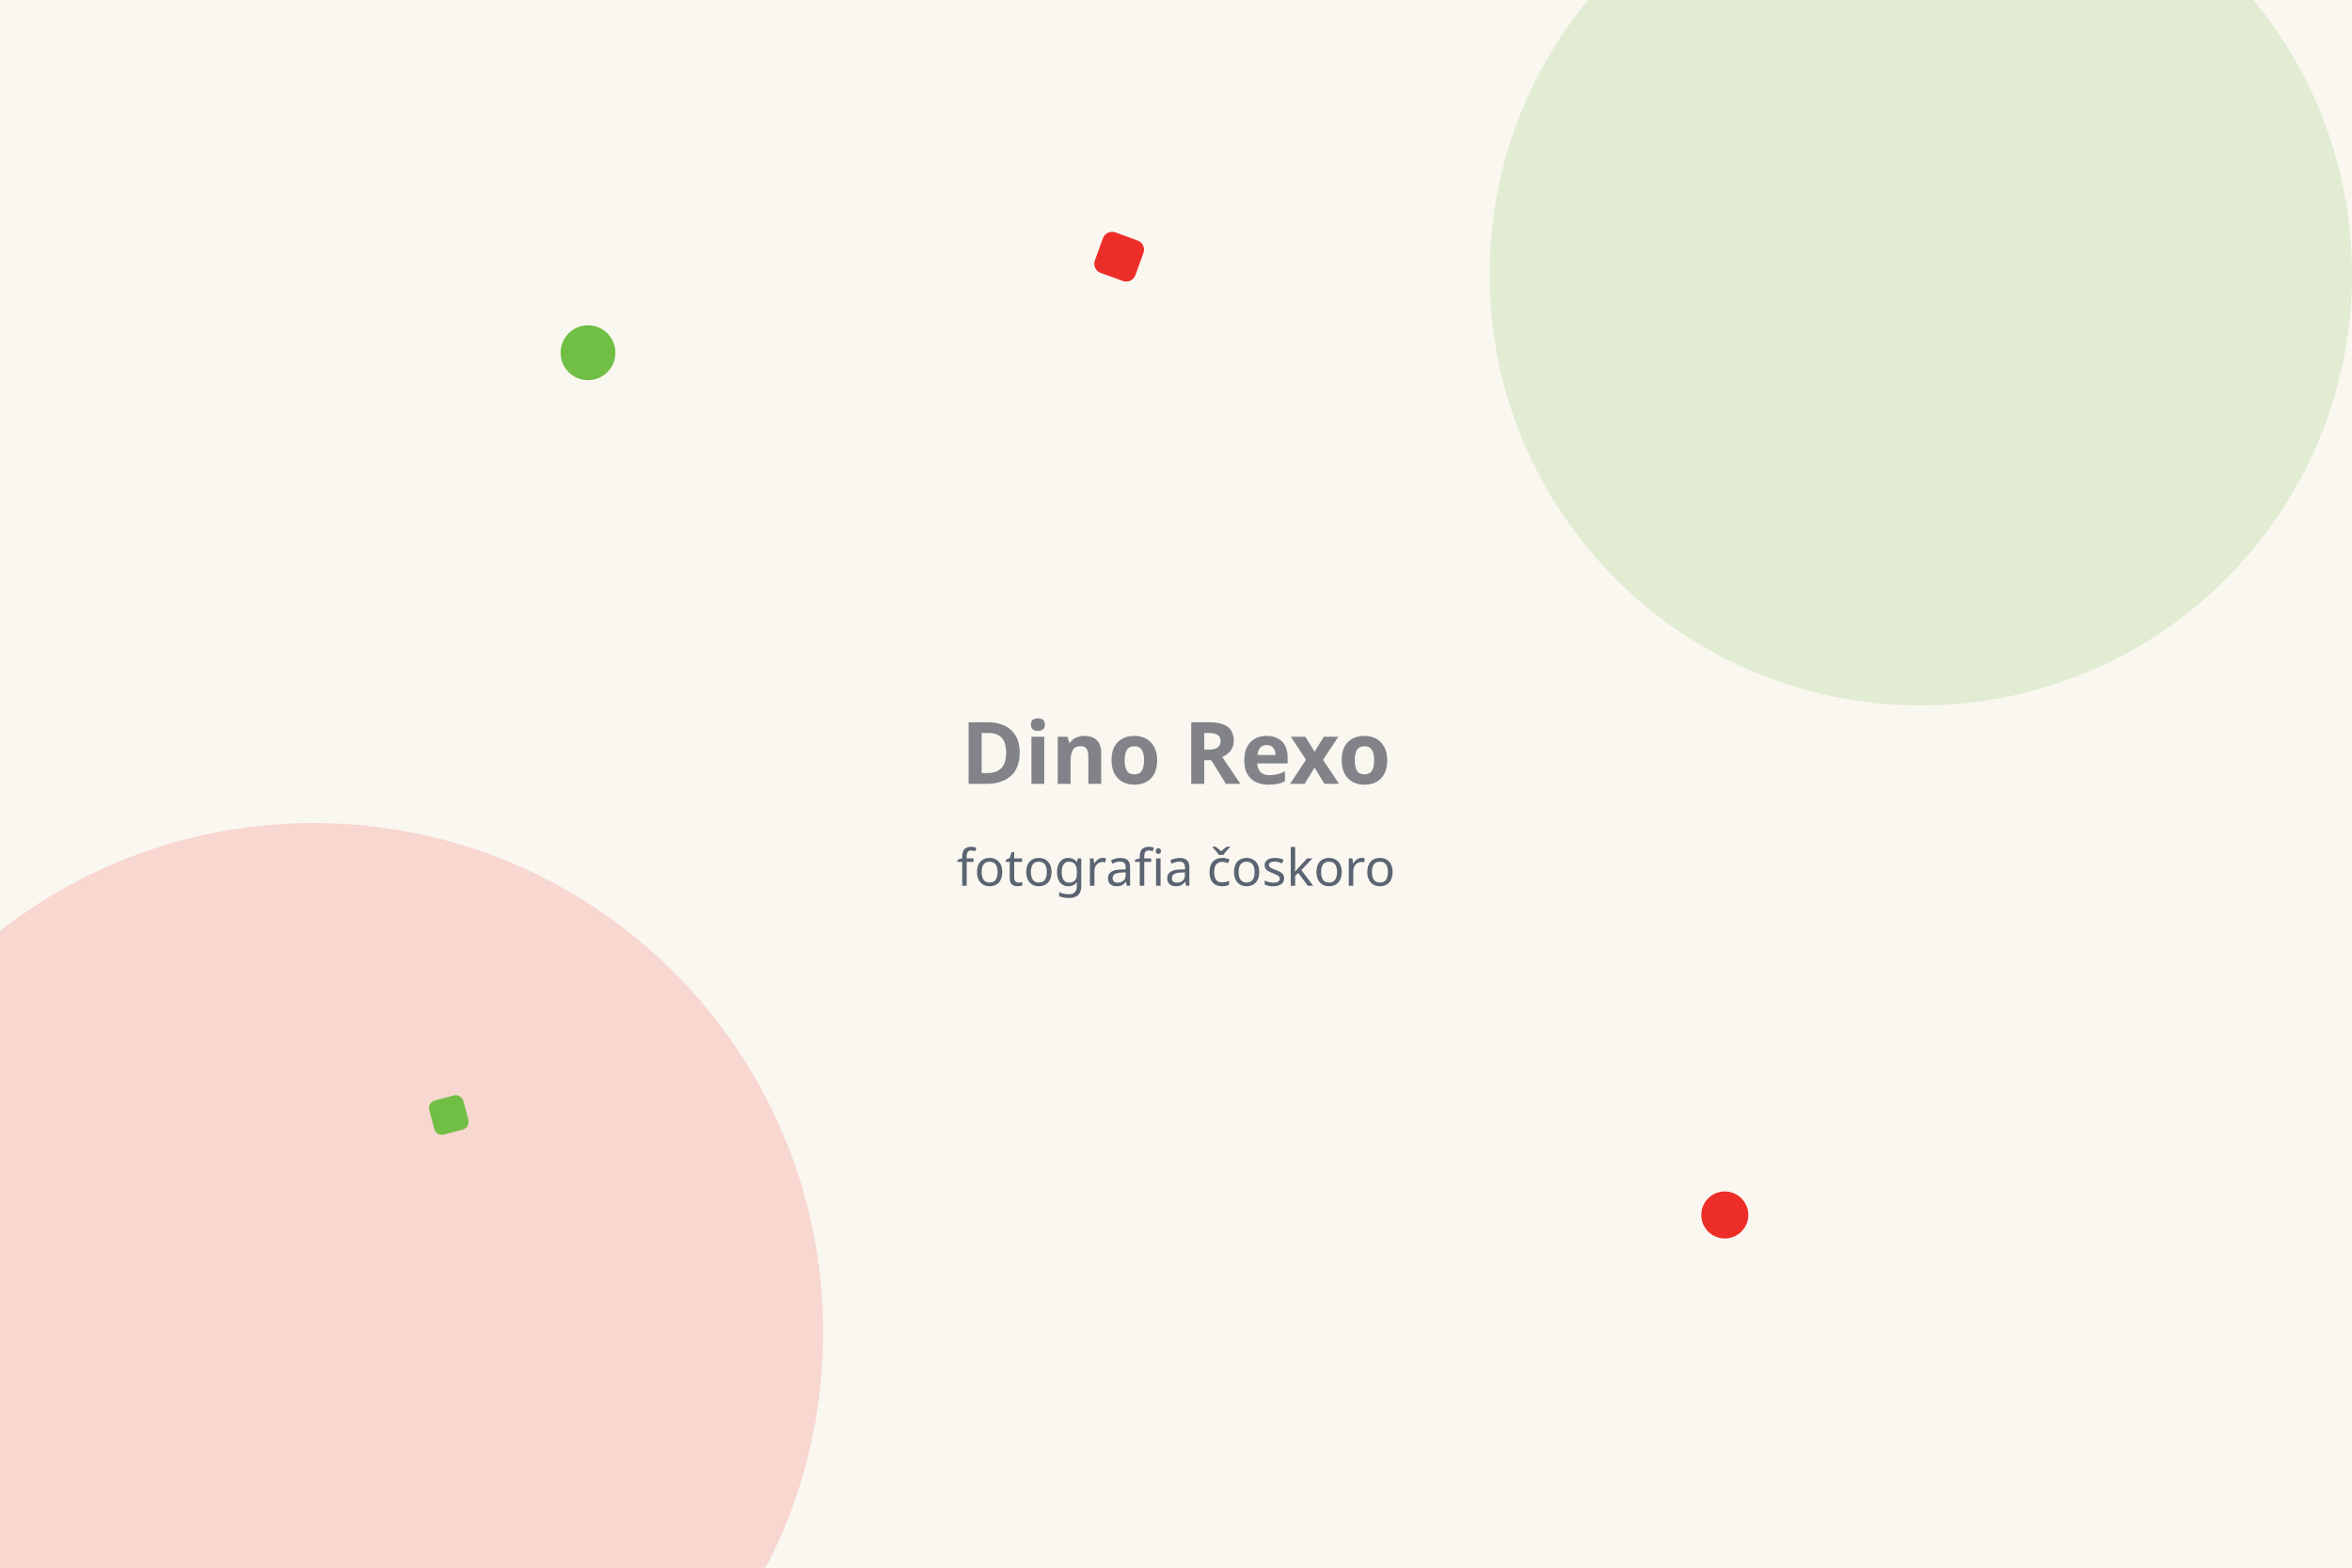
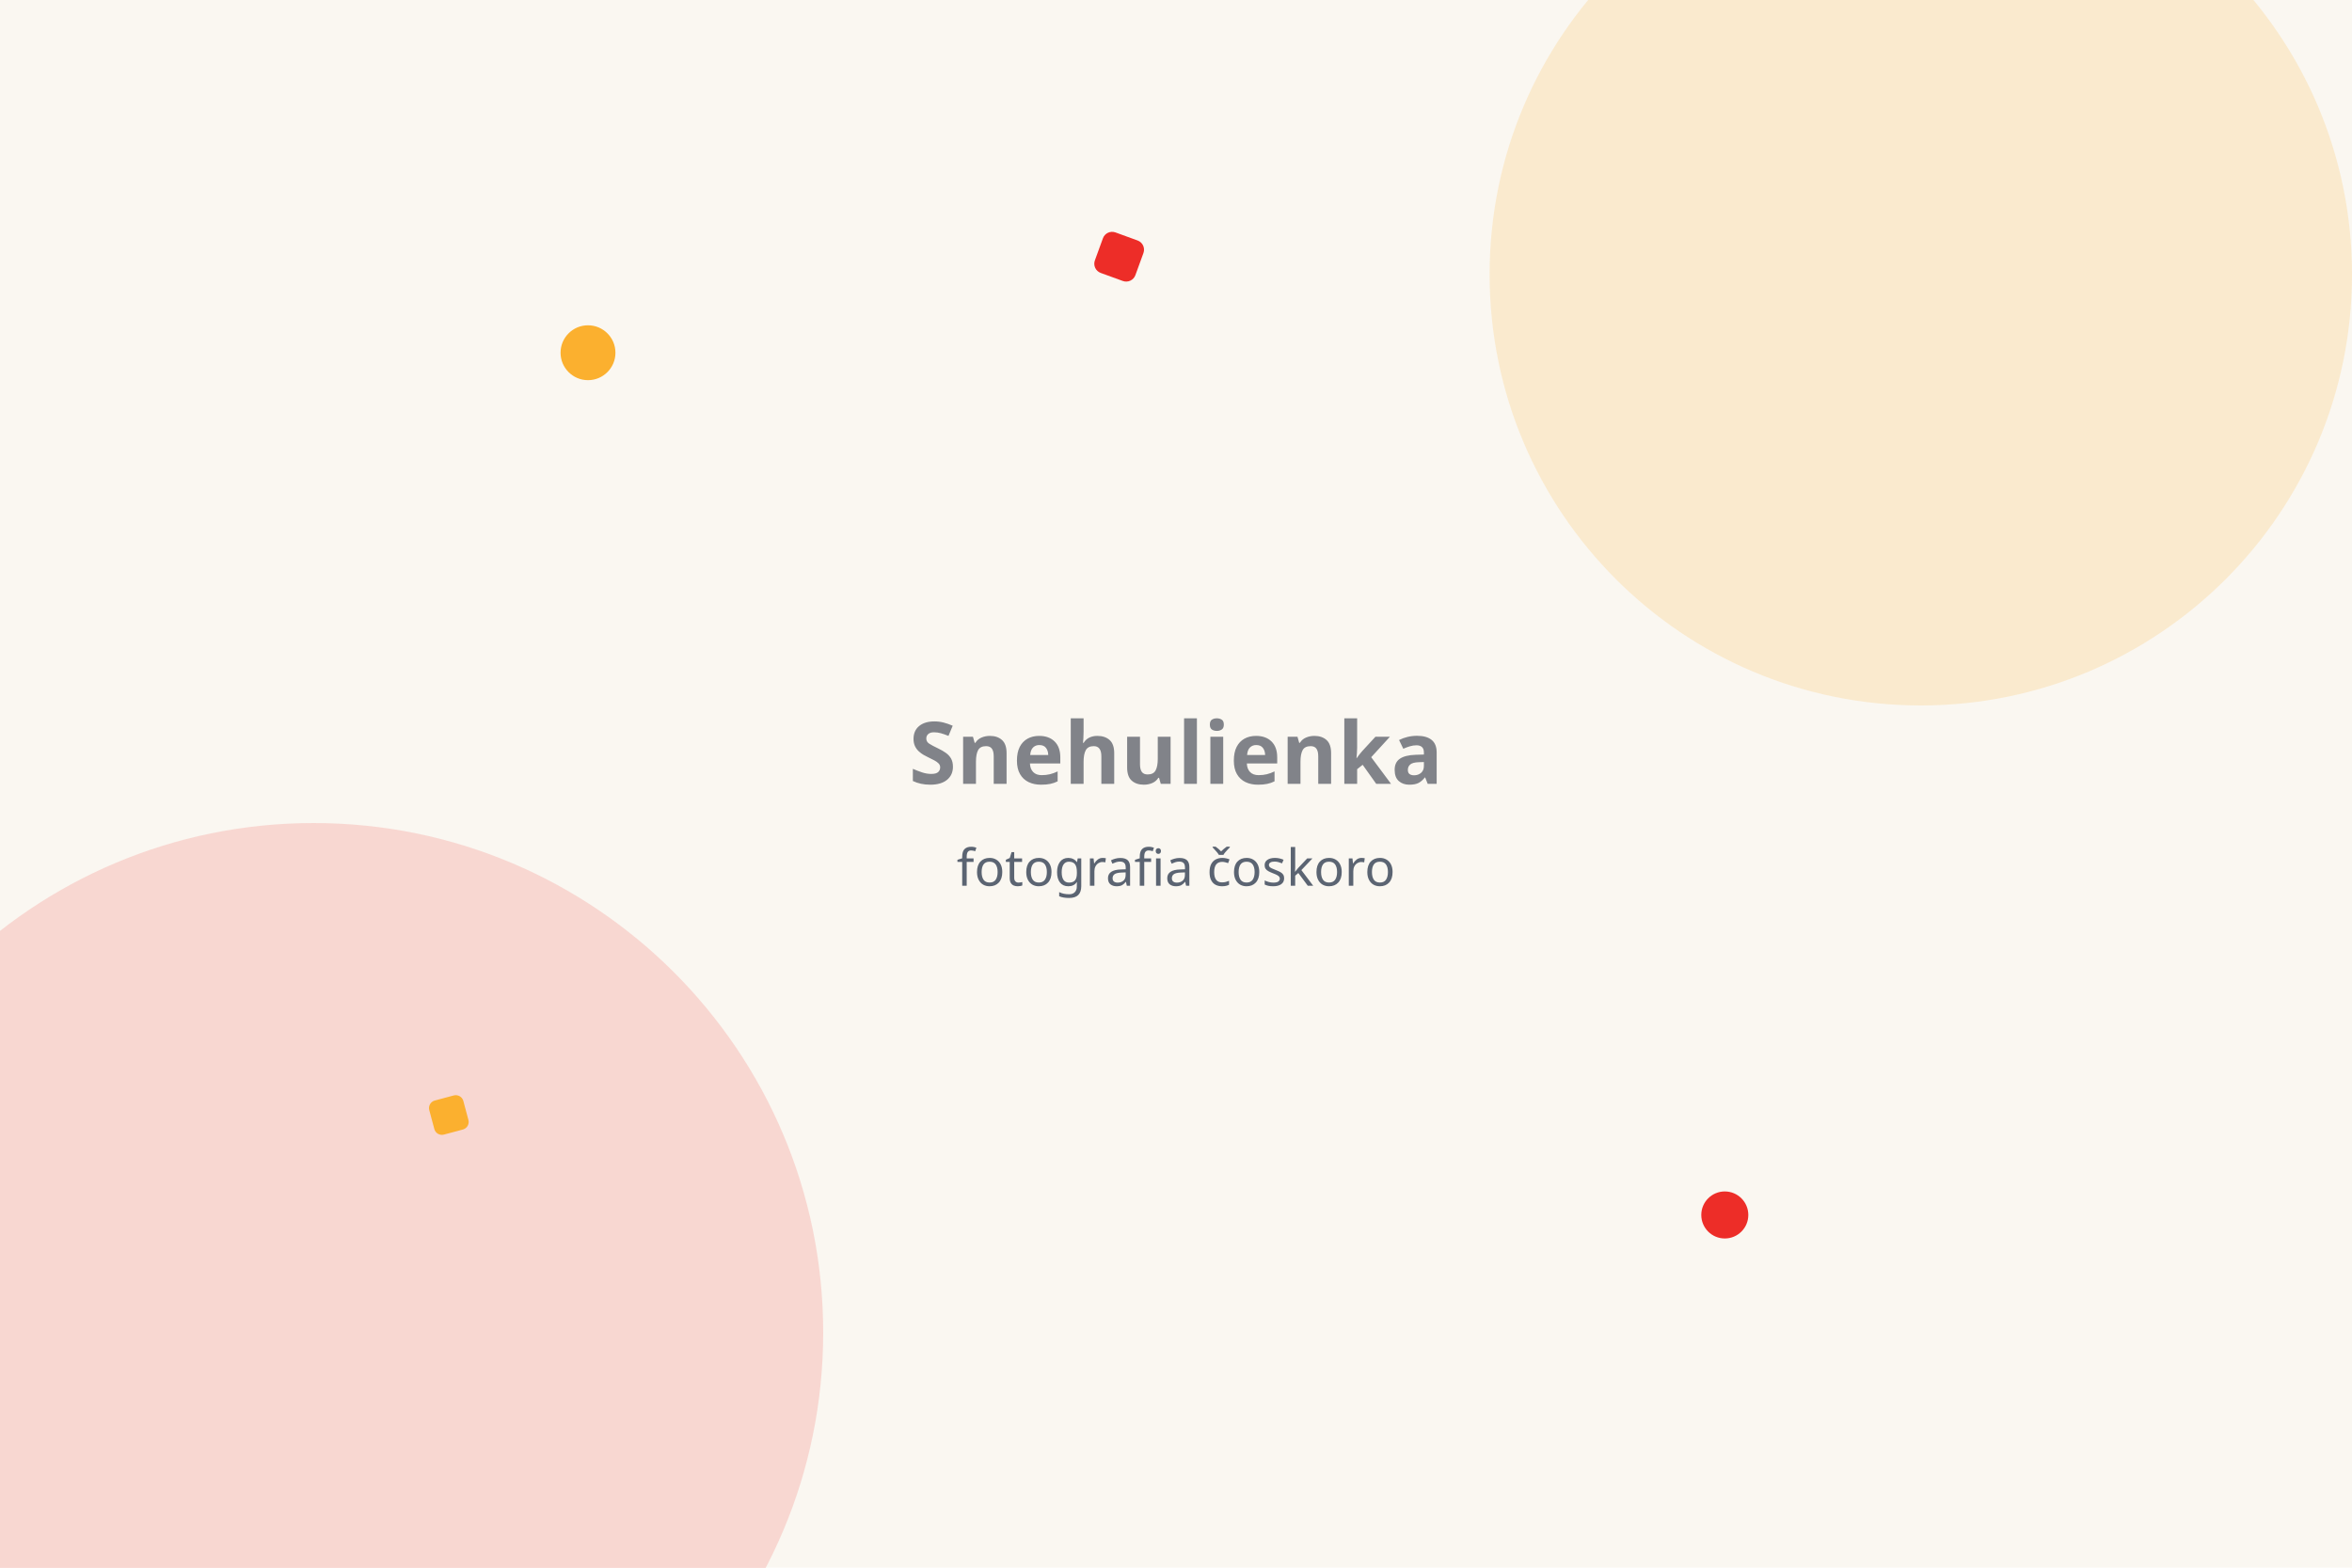
<svg xmlns="http://www.w3.org/2000/svg" viewBox="0 0 1200 800" width="1200" height="800">
  <rect width="1200" height="800" fill="#faf7f1" />
-   <circle cx="980" cy="140" r="220" fill="#70be44" opacity="0.18" />
+   <circle cx="980" cy="140" r="220" fill="#fbb02f" opacity="0.18" />
  <circle cx="160" cy="680" r="260" fill="#ed2d28" opacity="0.16" />
-   <circle cx="300" cy="180" r="14" fill="#70be44" />
+   <circle cx="300" cy="180" r="14" fill="#fbb02f" />
  <circle cx="880" cy="620" r="12" fill="#ed2d28" />
  <rect x="560" y="120" width="22" height="22" rx="5" fill="#ed2d28" transform="rotate(20 571 131)" />
-   <rect x="220" y="560" width="18" height="18" rx="4" fill="#70be44" transform="rotate(-15 229 569)" />
-   <text x="600" y="400" text-anchor="middle" font-family="sans-serif" font-size="44" font-weight="700" fill="#1d2433" opacity="0.55">Dino Rexo</text>
+   <rect x="220" y="560" width="18" height="18" rx="4" fill="#fbb02f" transform="rotate(-15 229 569)" />
+   <text x="600" y="400" text-anchor="middle" font-family="sans-serif" font-size="44" font-weight="700" fill="#1d2433" opacity="0.55">Snehulienka</text>
  <text x="600" y="452" text-anchor="middle" font-family="sans-serif" font-size="26" fill="#5b6472">fotografia čoskoro</text>
</svg>
